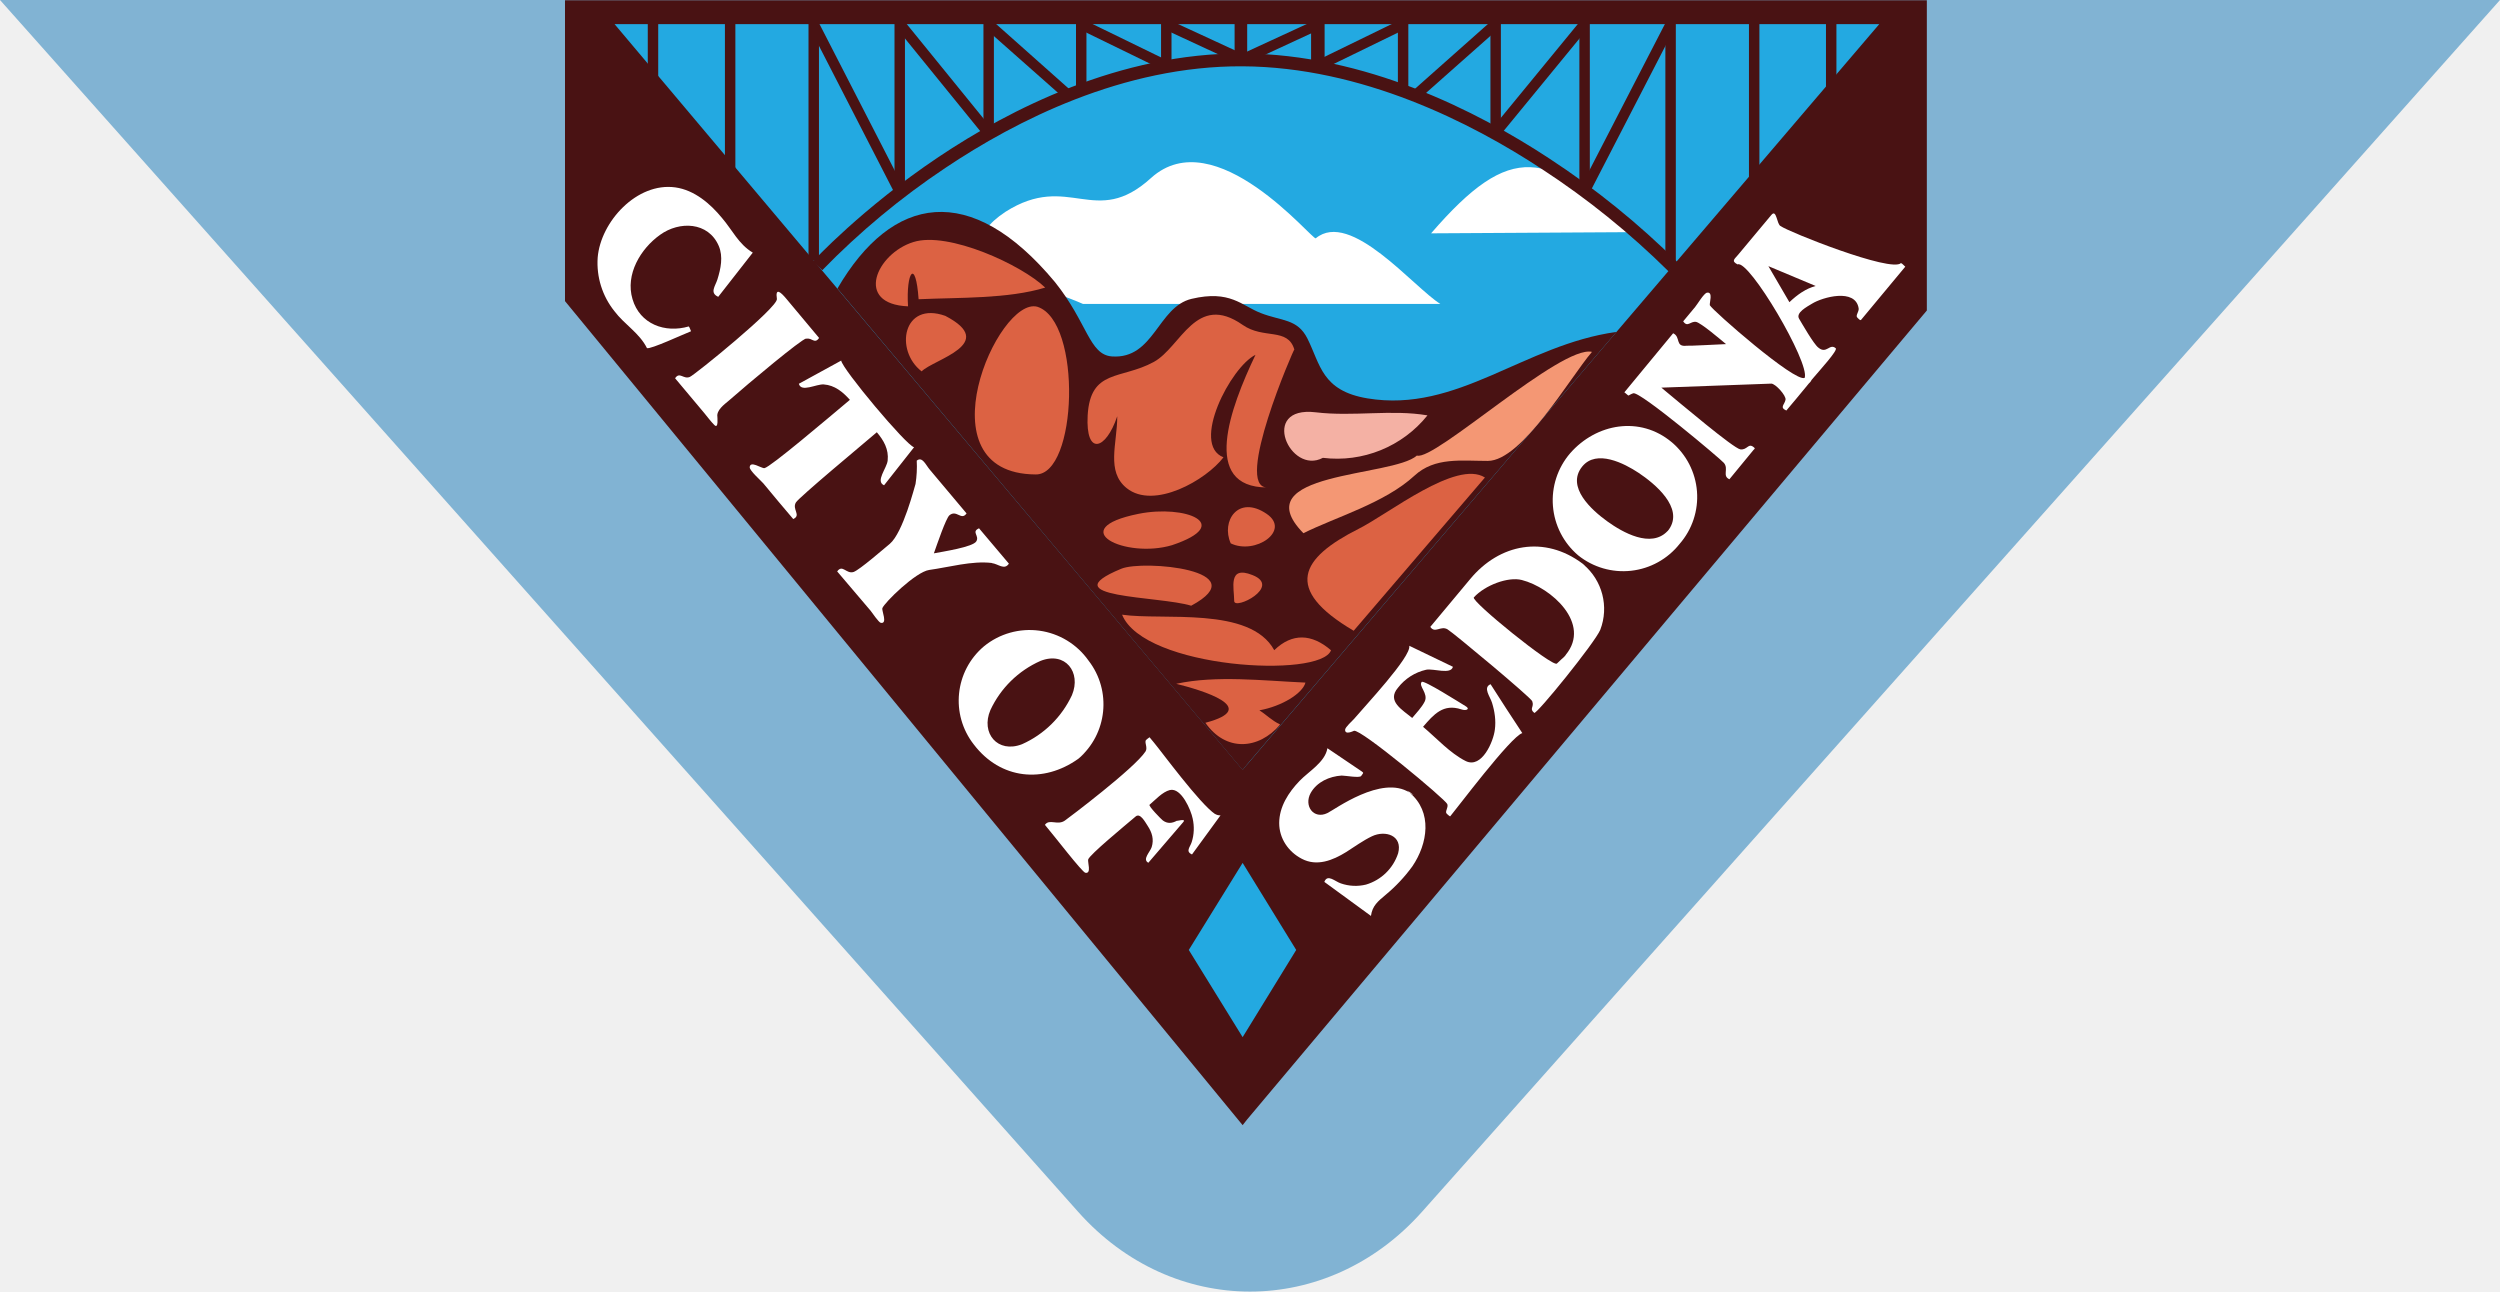
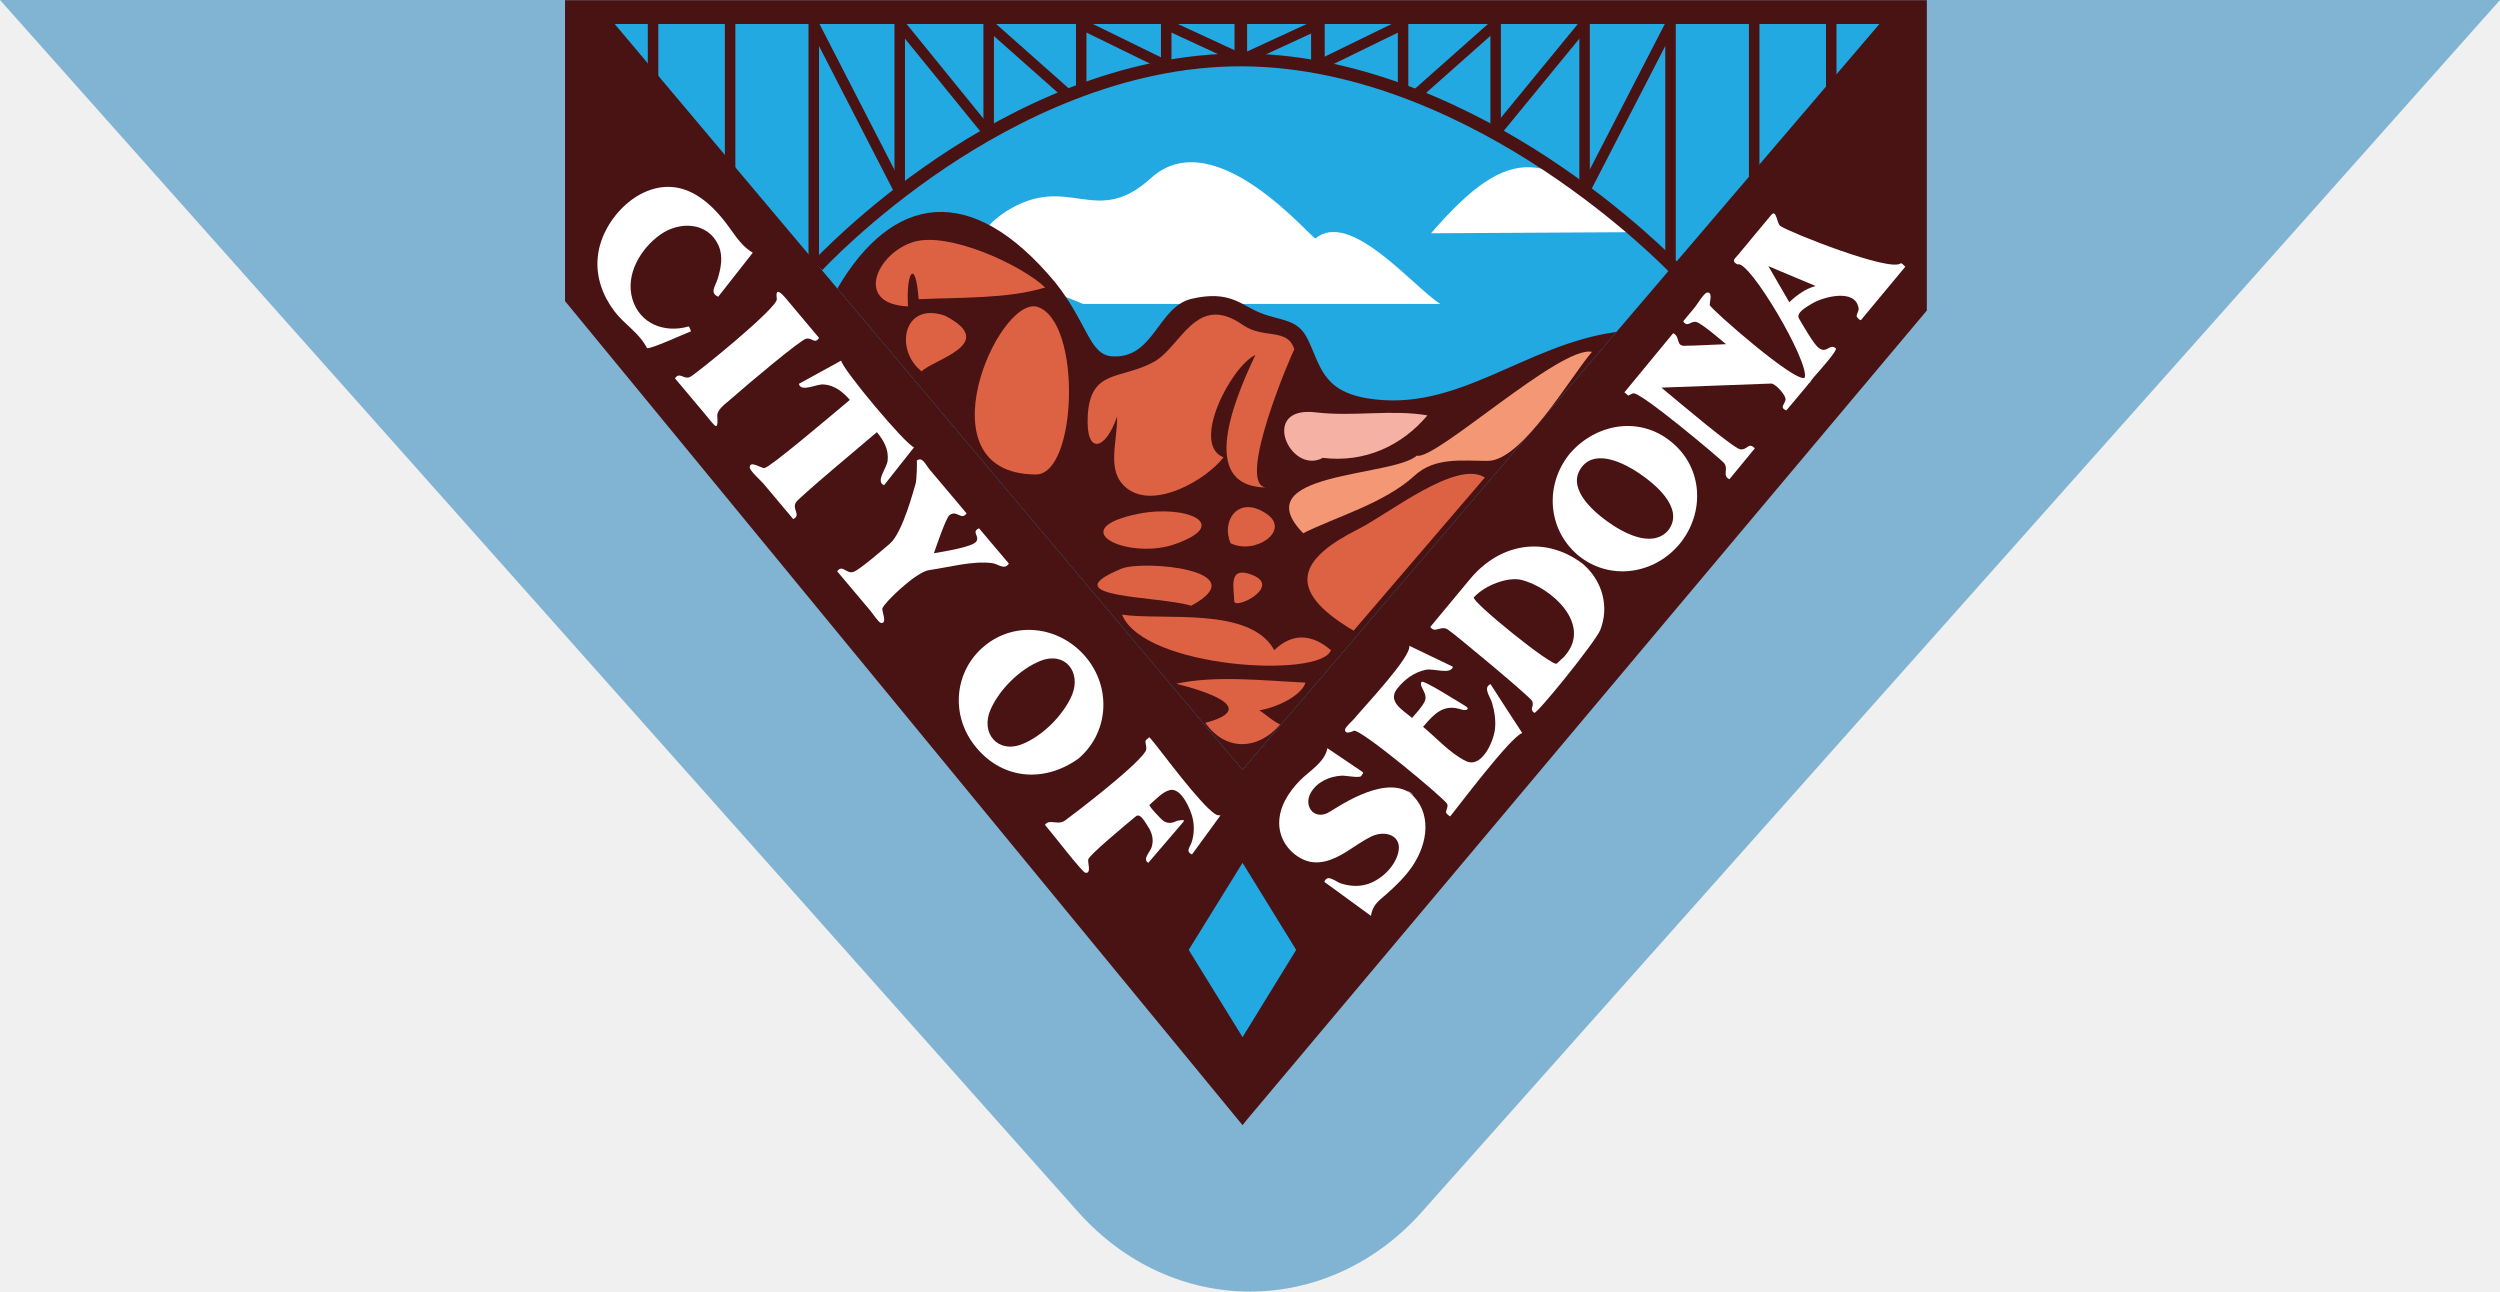
- <svg xmlns="http://www.w3.org/2000/svg" version="1.0" width="186.64" height="96.42">
-   <path fill="#81B3D3" d="M186.64 0H0l80.49 90.47c7.06 7.94 18.6 7.94 25.67 0L186.64 0z" />
-   <path fill="#23A9E1" d="M43.24.72l49.52 58.35 49.33-58z" />
-   <path fill="#FFF" d="M122.02 17.33l-15.18.09c6-6.94 8.7-6.2 15.18-.09zM80.85 22.69h26.68c-1.99-1.23-6.7-7.06-9.3-4.9-.22.19-7.51-8.84-12.3-4.5-4.18 3.8-6.12-.49-10.86 2.52-5.4 3.57 3.12 5.67 5.78 6.88z" />
-   <path fill="#491213" d="M93.1.02H42.18v22.46L92.77 84l.33-.42 50.75-60.4V.02H93.1zm0 57.05l-.33.4L45.88 1.8h94.42l-47.2 55.28z" />
-   <path fill="#491213" d="M92.77 57.48l.33-.41 27.58-32.29c-6.91.95-11.86 6.08-18.6 4.96-3.4-.57-3.5-2.52-4.47-4.46-.75-1.5-1.94-1.3-3.49-1.91-1.44-.56-2.28-1.74-5.16-1.06-2.53.6-2.8 4.52-5.95 4.3-1.7-.13-1.81-2.5-4.25-5.55-6.3-7.57-12.16-6.52-16.24.48l30.24 35.94z" />
-   <path fill="#23A9E1" d="M88.75 70.92l4.02-6.5 4 6.5-4 6.51z" />
-   <path fill="#491213" d="M124.57 20.26a60.1 60.1 0 00-9.46-7.64C109.83 9.15 101.66 5 92.76 4.95 83.84 4.9 75.8 9.04 70.6 12.52a56.86 56.86 0 00-9.21 7.65l-.7-.65c.03-.04 3.65-3.96 9.38-7.8 5.3-3.55 13.54-7.77 22.7-7.73 9.14.05 17.49 4.29 22.89 7.84a61.08 61.08 0 019.6 7.77l-.7.66zM48.36 1.2h.78v6.63h-.78zM54.12.93h.78v12.63h-.78z" />
-   <path fill="#491213" d="M60.36 1.02h.78v18.43h-.78zM66.78.93h.78v13.49h-.78zM73.42.82h.78V10h-.78zM80.33 1.07h.78v5.68h-.78zM86.68.92h.78v4.1h-.78z" />
-   <path fill="#491213" d="M66.85 14.54L60.41 2l.69-.36 6.44 12.54zM73.57 10.27l-6.66-8.2.6-.5 6.67 8.21zM79.52 7.4l-5.97-5.28.52-.59 5.96 5.3zM86.9 5.26l-6.32-3.08.34-.7 6.32 3.08zM92.56 4.8l-5.67-2.63.33-.71 5.67 2.62zM136.32 1.26h.78v5.78h-.78zM130.57.72h.78v12.97h-.78zM124.33 1.26h.78v18.46h-.78zM117.91 1.03h.78v13.24h-.78zM111.27.99h.78V10h-.78zM104.36.68h.78v6.08h-.78zM97.88 1.17h1.01v3.85h-1.01z" />
-   <path fill="#491213" d="M118.67 14.4l-.7-.35 6.4-12.4.7.35zM111.94 10.16l-.6-.5 6.63-8.08.6.5zM105.94 7.4l-.52-.58 5.96-5.29.52.59zM98.57 5.26l-.34-.7 6.32-3.08.34.7zM92.9 4.8l-.32-.71 5.68-2.62.32.7z" />
-   <path fill="#FFF" d="M65.46 32.27c.52.61.9 1.28.81 2.11-.06.58-.94 1.55-.27 1.85l2.24-2.84c-.6-.15-5.36-5.84-5.44-6.47l-3.16 1.73c.17.67 1.3.01 1.86.05.82.06 1.42.56 1.95 1.15-1.73 1.45-5.93 5.02-6.38 5.1-.22.03-1.08-.6-1.1-.06 0 .26.86 1.01 1.02 1.2.74.9 1.48 1.78 2.23 2.66.62-.28-.11-.73.2-1.24.23-.38 4.9-4.27 6.04-5.24zM60.2 25.29c.43-.1.61.43.95-.06L58.7 22.3c-.37-.44-.84-.91-.7.02.08.63-6.12 5.66-6.5 5.82-.48.2-.76-.42-1.1.1l2.18 2.6c.25.3.48.62.75.89.34.34.21-.67.23-.59-.1-.51.52-.95.85-1.23 1.55-1.36 5.4-4.58 5.78-4.64zM51.42 24.37c-1.77.52-3.65-.17-4.2-2.04-.55-1.84.6-3.76 2.06-4.8 1.44-1.04 3.6-.98 4.38.83.34.8.15 1.7-.1 2.5-.16.51-.6 1 .06 1.3l2.58-3.3c-1.06-.63-1.52-1.68-2.3-2.59-.88-1.07-2.06-2.08-3.48-2.28-2.87-.4-5.58 2.56-5.8 5.24a5.76 5.76 0 001.25 4c.75 1 1.87 1.63 2.43 2.76.27.1 2.7-1.03 3.29-1.26-.05-.1-.09-.27-.17-.36-.76.22 0 0 0 0zM90.72 60.78c-1.15-.77-4.03-4.7-4.57-5.34l-.33-.4c-.01-.01-.29.23-.25.2-.17.14.14.57-.05.86-.8 1.24-5.76 4.98-6.02 5.16-.55.39-1.16-.16-1.49.32.72.85 2.78 3.54 3.02 3.58.48.08.15-.81.21-1 .13-.37 2.64-2.44 3.55-3.21.34-.28.7.42.9.72.32.49.47 1 .29 1.57-.12.37-.72.92-.25 1.17l2.61-3.04c.26-.3-.56-.04-.47-.1-.37.2-.71.24-1.06-.02-.1-.07-1.09-1.08-.99-1.17.43-.36.96-.96 1.52-1.1.86-.2 1.58 1.52 1.7 2.13.13.58.11 1.19-.07 1.75-.12.39-.49.7.02.93l2.13-2.92a.7.7 0 01-.4-.1c-.13-.08.14.08 0 0zM80.5 56.65a5.34 5.34 0 00.76-7.34 5.38 5.38 0 00-7.8-1.06 5.31 5.31 0 00-.76 7.33c2 2.62 5.2 2.92 7.8 1.07 1.15-.98-.1.07 0 0zm-.47-4.76a7.45 7.45 0 01-3.73 3.67c-1.82.71-3.1-.83-2.36-2.55a7.45 7.45 0 013.74-3.67c1.85-.73 3.06.85 2.35 2.55-.38.9.07-.17 0 0zM74.05 42.04c.48.06.93.55 1.27.04l-2.23-2.64c-.6.27.05.55-.2.97-.23.43-2.55.78-3.17.9.23-.65.9-2.62 1.16-2.84.54-.45.88.43 1.28-.14l-2.74-3.26c-.31-.36-.56-1.02-.98-.68a8.4 8.4 0 01-.09 1.74c-.08.23-.93 3.63-1.92 4.47-.5.41-2.24 1.93-2.7 2.1-.55.18-.83-.6-1.23-.04L65 45.6c.12.15.6.87.76.9.52.09.06-.9.11-1.09.16-.43 2.5-2.72 3.5-2.86 1.46-.2 3.2-.7 4.68-.52.34.04-.35-.05 0 0z" />
-   <path fill="#DC6243" d="M67.8 22.87c-4.05-.16-2.36-3.95.39-4.8 2.6-.82 8.09 1.71 9.84 3.4-2.78.85-6.39.73-9.45.87-.22-3.12-.95-2.03-.79.53zM68.8 27.72c-2.03-1.57-1.39-5.26 1.77-4.14 4 2.08-.86 3.24-1.76 4.14 0 0 .04-.04 0 0zM77.3 35.42c-8.62-.07-2.8-13.32.14-12.52 3.37 1.08 3 12.62-.14 12.52zM83.4 31.1c-.84 2.5-2.36 2.96-2.2-.08.2-3.5 2.49-2.66 4.94-4 2.04-1.12 3.14-5.21 6.64-2.76 1.56 1.09 3.35.17 3.85 1.83-.02-.09-4.54 10.3-2.03 10.3-4.96 0-2.77-5.92-.87-9.9-1.85.9-4.85 6.7-2.39 7.65-1.28 1.69-5.19 3.94-7.23 2.3-1.55-1.25-.7-3.33-.7-5.35zM87.5 40.7c-3.48 1.04-8.12-1.21-2.5-2.34 3.48-.7 7.18.77 2.5 2.34.15-.05-.12.04 0 0zM91.88 40.56c-.74-1.66.56-3.64 2.68-2.2 1.84 1.25-.86 3.1-2.69 2.2zM88.93 45.22c-2.41-.74-10.54-.56-5.22-2.76 1.64-.68 10.16.1 5.22 2.76zM92.14 44.87c0-.96-.5-2.68 1.36-1.94 2.23.87-1.36 2.65-1.36 1.94 0 0 0-.17 0 0zM99.36 48.54c-1.43-1.23-2.89-1.3-4.23 0-1.8-3.3-8.31-2.2-11.36-2.65 1.64 4.03 14.86 4.78 15.6 2.65zM97.46 50.96c-3.15-.14-6.67-.56-9.65.09 1.86.46 6.4 1.8 2.18 2.91 1.51 2.17 3.97 2.03 5.58.13-.66-.32-1.01-.72-1.55-1.06 1.67-.3 3.23-1.26 3.44-2.07z" />
-   <g>
-     <path fill="#DC6243" d="M101.06 47.09c-5.3-3.12-3.95-5.43.35-7.6 2.25-1.12 7.32-5.2 9.45-3.84l-9.8 11.44z" />
-   </g>
-   <g>
-     <path fill="#F49774" d="M97.3 39.8c-4.49-4.6 6.68-4.17 8.48-5.79 1.3.44 10.77-8.28 13.07-7.74-1.66 1.94-5.22 8.14-7.78 8.14-1.96 0-3.95-.3-5.47 1.1-2.22 2.05-5.9 3.1-8.3 4.3z" />
-   </g>
-   <g>
-     <path fill="#F4B1A4" d="M98.76 34.18c-2.46 1.32-4.77-3.9-.54-3.4 2.81.34 5.66-.23 8.35.23a8.66 8.66 0 01-7.81 3.17z" />
-   </g>
-   <g>
-     <path fill="#491213" d="M92.17 1.43h.94v3.31h-.94z" />
-   </g>
-   <g>
-     <path fill="#FFF" d="M111.39 52.47c.2.64.3 1.33.21 2-.1.88-.97 2.93-2.17 2.35-1.17-.58-2.2-1.73-3.19-2.56.8-.93 1.51-1.75 2.86-1.3.37.13.69-.03.3-.25-.4-.24-3.12-1.97-3.26-1.8-.27.3.52.86.22 1.47-.23.45-.61.83-.93 1.22-.72-.6-1.93-1.25-1.06-2.26a3.69 3.69 0 012.1-1.34c.56-.11 1.84.39 2-.22l-3.26-1.57c.18.8-3.34 4.53-4.13 5.47-.11.13-.65.6-.66.8-.01.42.62.09.66.08.48-.18 6.81 5.1 6.97 5.47.1.28-.22.57-.03.73-.01-.01.23.22.25.18.4-.46 4.53-5.97 5.38-6.21-.8-1.22-1.6-2.43-2.37-3.65-.6.25-.02.94.11 1.39zM105.23 59.17c-2.08-1.34-5.6 1.28-6.13 1.53-1.03.5-1.78-.54-1.25-1.5.47-.83 1.4-1.24 2.31-1.3.28 0 1.35.2 1.46.03.13-.2.23-.22.04-.34l-2.56-1.73c-.18 1.05-1.39 1.72-2.08 2.44-.82.85-1.52 1.93-1.52 3.15 0 1.14.68 2.14 1.68 2.66 1.13.6 2.32.12 3.32-.5.63-.4 1.26-.86 1.93-1.18 1-.47 2.3-.06 1.95 1.27a3.6 3.6 0 01-2.4 2.34 3.3 3.3 0 01-1.88-.09c-.43-.14-1-.73-1.23-.11l3.48 2.54c.1-.76.53-1.1 1.09-1.57a11.7 11.7 0 002-2.13c1.15-1.69 1.53-4.06-.21-5.51zM105.23 59.17c.92.6-.6-.5 0 0zM134.46 21.86zM141.92 19.64c-.73.73-8.42-2.34-8.98-2.76-.3-.11-.3-1.32-.7-.83l-1.22 1.46-1.26 1.51c-.26.32-.54.46-.04.72.84-.41 5.42 7.35 5.01 8.47-.72.37-6.91-5.06-7.08-5.42-.05-.15.27-1.02-.21-.94-.23.03-.74.9-.89 1.07l-.89 1.07c.33.48.52-.02.96.04.38.08 1.84 1.33 2.24 1.66-.72.03-2.68.14-2.93.12-.9.11-.43-.66-1.02-.93l-2.28 2.76-1.32 1.6c-.06.07-.05.04.05.12.33.27.1.17.57 0 .5-.17 6.56 4.94 6.77 5.2.38.45-.15.97.41 1.22l1.8-2.19c.1-.1.14-.1.02-.2-.42-.35-.47.22-1 .16-.53-.09-4.4-3.37-5.9-4.61l8.2-.3c.3-.02 1.14.9 1.07 1.21-.08.38-.46.56.06.8.48-.58.98-1.15 1.45-1.74l.23-.28a.74.74 0 00.21-.27l.17-.2c.42-.5 1.8-2.01 1.63-2.16-.46-.4-.68.47-1.3-.05-.34-.25-1.22-1.79-1.44-2.16-.26-.45.61-.9.97-1.12.77-.48 3.24-1.18 3.48.35.04.25-.27.55-.09.7.05.04.2.24.27.16l3.3-3.97c-.1-.08-.2-.22-.32-.27zm-7.37 2.16c.07-.05.15-.1 0 0l-.09.05c.02 0 .05-.03.08-.05-.34.22-.66.48-.95.76l-1.57-2.69 3.53 1.48c-.36.1-.7.25-1 .45zM124.8 33.01c-2.37-1.98-5.63-1.4-7.58.83a5.39 5.39 0 00.6 7.62 5.37 5.37 0 007.57-.85 5.34 5.34 0 00-.59-7.6zm-.28 6.62l-.03.02c-1.23 1.3-3.35.1-4.5-.73s-3.11-2.57-1.86-4.1c1.06-1.29 3.13-.23 4.2.48 1.2.8 3.4 2.6 2.27 4.22l-.08.1z" />
-     <path fill="#FFF" d="M124.8 33.01c1.17.96-.25-.2 0 0zM124.5 39.65l.02-.02a1.53 1.53 0 00-.03.02zM118.2 42.14c.12.09.28.22-.05-.06-2.84-2.13-6.2-1.5-8.4 1.16l-2.97 3.56c.35.52.77-.11 1.28.18.43.25 6.24 5.1 6.33 5.37.17.45-.25.54.15.87.17.14 4.53-5.24 4.93-6.2a4.34 4.34 0 00-1.26-4.88zm-1.3 6.75c-.25.3-.05.05-.67.65-.31.3-6.44-4.67-6.2-4.94.84-.92 2.57-1.56 3.58-1.3 2.2.56 5.21 3.26 3.28 5.59z" />
+ <svg xmlns="http://www.w3.org/2000/svg" version="1.0" id="Layer_1" x="0px" y="0px" width="186.643px" height="96.425px" viewBox="0 0 186.643 96.425" enable-background="new 0 0 186.643 96.425" xml:space="preserve">
+   <g id="Layer_2">
+     <path fill="#81B3D3" d="M186.643,0H0l80.486,90.474c7.061,7.936,18.61,7.936,25.67,0L186.643,0z" />
+     <g>
+       <g>
+         <polygon fill="#23A9E1" points="43.242,0.721 92.765,59.071 142.089,1.074    " />
+       </g>
+       <g>
+         <path fill="#FFFFFF" d="M122.023,17.332c-5.062,0.028-10.124,0.056-15.187,0.084C112.837,10.485,115.533,11.226,122.023,17.332L122.023,17.332z" />
+       </g>
+       <g>
+         <path fill="#FFFFFF" d="M80.849,22.69c8.895,0,17.786,0,26.68,0c-1.985-1.233-6.708-7.059-9.308-4.893 c-0.212,0.178-7.505-8.848-12.296-4.499c-4.179,3.799-6.12-0.498-10.857,2.511C69.669,19.379,78.188,21.484,80.849,22.69 L80.849,22.69z" />
+       </g>
+       <path fill="#491213" d="M93.104,0.016h-50.92v22.463l50.581,61.522l0.339-0.424l50.748-60.394V0.016H93.104z M93.104,57.068 l-0.339,0.409L45.892,1.793h47.211h47.208L93.104,57.068z" />
+       <path fill="#491213" d="M92.765,57.477l0.339-0.409L120.68,24.78c-6.913,0.949-11.864,6.077-18.604,4.956 c-3.396-0.564-3.498-2.514-4.469-4.456c-0.746-1.493-1.937-1.303-3.487-1.91c-1.442-0.565-2.277-1.738-5.162-1.061 c-2.528,0.593-2.807,4.518-5.952,4.293c-1.689-0.121-1.811-2.497-4.244-5.539c-6.302-7.571-12.158-6.523-16.247,0.475 L92.765,57.477z" />
+       <g>
+         <polygon fill="#23A9E1" points="88.745,70.916 92.765,64.416 96.769,70.916 92.765,77.43    " />
+       </g>
+       <g>
+         <path fill="#491213" d="M124.567,20.258c-0.035-0.039-3.714-3.86-9.46-7.639c-5.281-3.474-13.444-7.624-22.346-7.667 C83.84,4.903,75.79,9.039,70.605,12.518c-5.632,3.78-9.18,7.61-9.215,7.648l-0.706-0.649c0.036-0.04,3.661-3.954,9.387-7.796 c5.298-3.554,13.54-7.774,22.696-7.729c9.144,0.044,17.493,4.287,22.888,7.837c5.832,3.839,9.57,7.727,9.606,7.766 L124.567,20.258z" />
+       </g>
+       <g>
+         <rect x="48.363" y="1.2" fill="#491213" width="0.783" height="6.627" />
+       </g>
+       <g>
+         <rect x="54.116" y="0.933" fill="#491213" width="0.783" height="12.634" />
+       </g>
+       <g>
+         <rect x="60.363" y="1.017" fill="#491213" width="0.784" height="18.43" />
+       </g>
+       <g>
+         <rect x="66.779" y="0.933" fill="#491213" width="0.783" height="13.495" />
+       </g>
+       <g>
+         <rect x="73.42" y="0.819" fill="#491213" width="0.784" height="9.18" />
+       </g>
+       <g>
+         <rect x="80.33" y="1.074" fill="#491213" width="0.782" height="5.683" />
+       </g>
+       <g>
+         <rect x="86.676" y="0.918" fill="#491213" width="0.783" height="4.104" />
+       </g>
+       <g>
+         <rect x="56.928" y="7.699" transform="matrix(-0.4571 -0.8894 0.8894 -0.4571 86.0255 68.6893)" fill="#491213" width="14.095" height="0.784" />
+       </g>
+       <g>
+         <rect x="65.248" y="5.536" transform="matrix(-0.6306 -0.7761 0.7761 -0.6306 110.4178 64.4075)" fill="#491213" width="10.575" height="0.783" />
+       </g>
+       <g>
+         <rect x="72.811" y="4.074" transform="matrix(-0.7484 -0.6633 0.6633 -0.7484 131.3064 58.7461)" fill="#491213" width="7.972" height="0.783" />
+       </g>
+       <g>
+         <rect x="80.394" y="2.974" transform="matrix(-0.8984 -0.4393 0.4393 -0.8984 157.8131 43.247)" fill="#491213" width="7.032" height="0.783" />
+       </g>
+       <g>
+         <rect x="86.769" y="2.738" transform="matrix(-0.9076 -0.4199 0.4199 -0.9076 170.1622 43.7135)" fill="#491213" width="6.246" height="0.783" />
+       </g>
+       <g>
+         <rect x="136.324" y="1.257" fill="#491213" width="0.783" height="5.781" />
+       </g>
+       <g>
+         <rect x="130.571" y="0.721" fill="#491213" width="0.784" height="12.973" />
+       </g>
+       <g>
+         <rect x="124.325" y="1.257" fill="#491213" width="0.782" height="18.458" />
+       </g>
+       <g>
+         <rect x="117.909" y="1.031" fill="#491213" width="0.782" height="13.241" />
+       </g>
+       <g>
+         <rect x="111.268" y="0.989" fill="#491213" width="0.783" height="9.011" />
+       </g>
+       <g>
+         <rect x="104.358" y="0.679" fill="#491213" width="0.783" height="6.078" />
+       </g>
+       <g>
+         <rect x="97.883" y="1.172" fill="#491213" width="1.015" height="3.85" />
+       </g>
+       <g>
+         <rect x="121.129" y="1.052" transform="matrix(-0.8889 -0.4582 0.4582 -0.8889 225.8566 70.8436)" fill="#491213" width="0.782" height="13.956" />
+       </g>
+       <g>
+         <rect x="114.566" y="0.643" transform="matrix(-0.7732 -0.6342 0.6342 -0.7732 200.1183 83.3156)" fill="#491213" width="0.783" height="10.461" />
+       </g>
+       <g>
+         <rect x="108.268" y="0.475" transform="matrix(-0.6634 -0.7482 0.7482 -0.6634 177.4106 88.722)" fill="#491213" width="0.783" height="7.97" />
+       </g>
+       <g>
+         <rect x="101.169" y="-0.154" transform="matrix(-0.4385 -0.8987 0.8987 -0.4385 143.0711 96.1146)" fill="#491213" width="0.784" height="7.032" />
+       </g>
+       <g>
+         <rect x="95.196" y="0.013" transform="matrix(-0.4191 -0.908 0.908 -0.4191 132.7973 91.2395)" fill="#491213" width="0.783" height="6.246" />
+       </g>
+       <g>
+         <g>
+           <path fill="#FFFFFF" d="M65.464,32.265c0.513,0.618,0.891,1.284,0.806,2.116c-0.059,0.579-0.936,1.55-0.27,1.846 c0.747-0.945,1.495-1.889,2.242-2.834c-0.602-0.151-5.365-5.848-5.442-6.472c-1.053,0.578-2.106,1.156-3.159,1.734 c0.164,0.661,1.294,0.005,1.854,0.046c0.828,0.06,1.425,0.56,1.953,1.152c-1.728,1.449-5.931,5.017-6.374,5.09 c-0.226,0.036-1.088-0.601-1.101-0.056c-0.006,0.262,0.852,1.014,1.015,1.21c0.743,0.884,1.485,1.769,2.229,2.653 c0.619-0.282-0.11-0.732,0.205-1.243C59.654,37.133,64.323,33.24,65.464,32.265L65.464,32.265z" />
+         </g>
+         <g>
+           <path fill="#FFFFFF" d="M60.191,25.285c0.443-0.095,0.624,0.434,0.958-0.056c-0.816-0.973-1.633-1.945-2.449-2.917 c-0.371-0.442-0.84-0.916-0.706,0.018c0.089,0.63-6.113,5.664-6.493,5.82c-0.479,0.197-0.758-0.417-1.109,0.097 c0.731,0.869,1.461,1.739,2.193,2.608c0.246,0.292,0.477,0.612,0.747,0.882c0.339,0.339,0.208-0.672,0.224-0.585 c-0.091-0.513,0.527-0.948,0.855-1.228C55.956,28.563,59.809,25.336,60.191,25.285z" />
+         </g>
+         <g>
+           <path fill="#FFFFFF" d="M51.42,24.368c-1.767,0.523-3.65-0.164-4.207-2.042c-0.543-1.835,0.614-3.757,2.071-4.801 c1.439-1.032,3.589-0.97,4.373,0.838c0.346,0.799,0.158,1.706-0.094,2.502c-0.16,0.506-0.597,1,0.056,1.289 c0.86-1.096,1.721-2.19,2.581-3.286c-1.055-0.633-1.518-1.683-2.3-2.595c-0.882-1.071-2.064-2.079-3.482-2.284 c-2.87-0.406-5.574,2.556-5.795,5.245c-0.136,1.457,0.374,2.848,1.246,4.001c0.75,0.994,1.868,1.623,2.435,2.754 c0.262,0.095,2.705-1.033,3.286-1.255C51.538,24.623,51.501,24.459,51.42,24.368C50.659,24.594,51.42,24.368,51.42,24.368z" />
+         </g>
+         <g>
+           <path fill="#FFFFFF" d="M90.72,60.777c-1.15-0.768-4.025-4.689-4.573-5.341c-0.108-0.13-0.219-0.261-0.329-0.392 c-0.011-0.014-0.284,0.225-0.246,0.191c-0.173,0.145,0.134,0.573-0.052,0.864c-0.793,1.241-5.758,4.983-6.016,5.163 c-0.556,0.384-1.164-0.159-1.489,0.316c0.719,0.854,2.78,3.543,3.019,3.582c0.479,0.078,0.148-0.815,0.211-1 c0.123-0.369,2.633-2.445,3.549-3.211c0.336-0.281,0.688,0.426,0.888,0.723c0.327,0.484,0.474,1,0.298,1.568 c-0.116,0.37-0.717,0.92-0.25,1.174c0.619-0.723,2.361-2.754,2.613-3.049c0.252-0.293-0.566-0.037-0.469-0.087 c-0.37,0.191-0.718,0.235-1.063-0.028c-0.096-0.071-1.089-1.082-0.99-1.166c0.431-0.361,0.959-0.963,1.517-1.1 c0.862-0.213,1.582,1.516,1.709,2.129c0.121,0.578,0.104,1.186-0.076,1.75c-0.124,0.387-0.487,0.696,0.018,0.93 c0.712-0.974,1.422-1.946,2.131-2.92C90.974,60.88,90.842,60.848,90.72,60.777C90.593,60.692,90.859,60.847,90.72,60.777z" />
+         </g>
+         <g>
+           <path fill="#FFFFFF" d="M80.496,56.646c2.205-1.855,2.482-5.053,0.769-7.339c-1.867-2.489-5.371-3.096-7.804-1.052 c-2.204,1.854-2.489,5.047-0.758,7.325C74.694,58.201,77.902,58.498,80.496,56.646C81.652,55.671,80.397,56.716,80.496,56.646z M80.031,51.893c-0.647,1.51-2.201,3.063-3.732,3.667c-1.818,0.715-3.1-0.827-2.36-2.553c0.65-1.516,2.203-3.057,3.737-3.666 C79.528,48.606,80.742,50.187,80.031,51.893C79.65,52.783,80.102,51.724,80.031,51.893z" />
+         </g>
+         <g>
+           <path fill="#FFFFFF" d="M74.052,42.037c0.475,0.06,0.926,0.55,1.269,0.042c-0.742-0.879-1.484-1.758-2.228-2.637 c-0.595,0.269,0.047,0.549-0.194,0.971c-0.244,0.427-2.56,0.781-3.176,0.89c0.224-0.644,0.895-2.615,1.157-2.835 c0.544-0.445,0.883,0.432,1.283-0.141c-0.915-1.084-1.829-2.169-2.743-3.253c-0.31-0.366-0.559-1.028-0.98-0.68 c0.038-0.031,0.006,1.472-0.089,1.733c-0.086,0.236-0.936,3.638-1.926,4.47c-0.493,0.414-2.237,1.934-2.702,2.097 c-0.541,0.189-0.825-0.598-1.22-0.038c0.83,0.986,1.661,1.971,2.491,2.957c0.125,0.148,0.602,0.863,0.767,0.893 c0.521,0.094,0.06-0.893,0.113-1.086c0.151-0.431,2.5-2.719,3.497-2.859C70.832,42.356,72.571,41.859,74.052,42.037 C74.391,42.079,73.7,41.994,74.052,42.037z" />
+         </g>
+       </g>
+       <g>
+         <path fill="#DC6243" d="M67.792,22.874c-4.043-0.167-2.351-3.954,0.395-4.808c2.611-0.813,8.089,1.717,9.843,3.398 c-2.783,0.855-6.386,0.732-9.447,0.874C68.357,19.218,67.625,20.306,67.792,22.874L67.792,22.874z" />
+       </g>
+       <g>
+         <path fill="#DC6243" d="M68.807,27.724c-2.04-1.579-1.396-5.266,1.763-4.146C74.575,25.662,69.714,26.817,68.807,27.724 C68.807,27.724,68.849,27.682,68.807,27.724z" />
+       </g>
+       <g>
+         <path fill="#DC6243" d="M77.295,35.423c-8.62-0.071-2.792-13.322,0.141-12.521C80.809,23.975,80.431,35.524,77.295,35.423 L77.295,35.423z" />
+       </g>
+       <g>
+         <path fill="#DC6243" d="M83.401,31.094c-0.84,2.501-2.361,2.968-2.192-0.07c0.194-3.503,2.479-2.662,4.93-4.004 c2.04-1.119,3.139-5.214,6.641-2.765c1.562,1.093,3.352,0.179,3.851,1.833c-0.025-0.084-4.545,10.308-2.031,10.308 c-4.961,0-2.773-5.922-0.874-9.899c-1.847,0.885-4.842,6.688-2.382,7.643c-1.281,1.686-5.194,3.945-7.234,2.298 C82.558,35.189,83.418,33.113,83.401,31.094L83.401,31.094z" />
+       </g>
+       <g>
+         <path fill="#DC6243" d="M87.505,40.697c-3.489,1.046-8.122-1.207-2.51-2.34C88.478,37.653,92.182,39.135,87.505,40.697 C87.646,40.655,87.377,40.74,87.505,40.697z" />
+       </g>
+       <g>
+         <path fill="#DC6243" d="M91.875,40.556c-0.736-1.658,0.562-3.635,2.68-2.199C96.402,39.609,93.704,41.463,91.875,40.556 L91.875,40.556z" />
+       </g>
+       <g>
+         <path fill="#DC6243" d="M88.929,45.224c-2.411-0.747-10.537-0.561-5.218-2.764C85.351,41.781,93.865,42.558,88.929,45.224 L88.929,45.224z" />
+       </g>
+       <g>
+         <path fill="#DC6243" d="M92.144,44.871c-0.007-0.96-0.512-2.679,1.354-1.946C95.733,43.804,92.144,45.576,92.144,44.871 C92.144,44.871,92.144,44.702,92.144,44.871z" />
+       </g>
+       <g>
+         <path fill="#DC6243" d="M99.363,48.538c-1.437-1.227-2.891-1.295-4.229,0c-1.795-3.293-8.318-2.19-11.366-2.651 C85.406,49.916,98.632,50.667,99.363,48.538L99.363,48.538z" />
+       </g>
+       <g>
+         <path fill="#DC6243" d="M97.46,50.962c-3.151-0.146-6.671-0.563-9.646,0.084c1.86,0.466,6.396,1.795,2.172,2.918 c1.515,2.168,3.973,2.029,5.584,0.127c-0.655-0.322-1.01-0.719-1.552-1.057C95.69,52.731,97.252,51.767,97.46,50.962 L97.46,50.962z" />
+       </g>
+       <g>
+         <path fill="#DC6243" d="M101.056,47.085c-5.288-3.112-3.95-5.427,0.354-7.586c2.254-1.131,7.324-5.208,9.447-3.85 C107.589,39.461,104.322,43.273,101.056,47.085L101.056,47.085z" />
+       </g>
+       <g>
+         <path fill="#F49774" d="M97.291,39.809c-4.479-4.601,6.689-4.178,8.487-5.796c1.311,0.437,10.768-8.283,13.071-7.741 c-1.655,1.941-5.22,8.136-7.775,8.136c-1.964,0-3.95-0.292-5.472,1.107C103.378,37.563,99.694,38.605,97.291,39.809 L97.291,39.809z" />
+       </g>
+       <g>
+         <path fill="#F4B1A4" d="M98.758,34.183c-2.453,1.319-4.772-3.907-0.537-3.398c2.813,0.338,5.662-0.237,8.348,0.226 C104.642,33.302,101.863,34.564,98.758,34.183L98.758,34.183z" />
+       </g>
+       <g>
+         <rect x="92.167" y="1.426" fill="#491213" width="0.938" height="3.313" />
+       </g>
+       <g>
+         <g>
+           <path fill="#FFFFFF" d="M111.39,52.466c0.191,0.648,0.299,1.332,0.215,2.009c-0.107,0.873-0.979,2.925-2.173,2.34 c-1.169-0.573-2.194-1.728-3.188-2.552c0.802-0.936,1.507-1.749,2.854-1.295c0.37,0.123,0.688-0.036,0.299-0.262 c-0.405-0.234-3.114-1.965-3.261-1.799c-0.271,0.311,0.528,0.868,0.221,1.473c-0.229,0.447-0.61,0.834-0.932,1.219 c-0.72-0.607-1.923-1.253-1.057-2.256c0.542-0.66,1.25-1.172,2.098-1.342c0.565-0.114,1.841,0.389,2.006-0.224 c-1.087-0.522-2.172-1.044-3.258-1.565c0.177,0.799-3.349,4.525-4.131,5.464c-0.113,0.137-0.658,0.609-0.664,0.797 c-0.009,0.429,0.622,0.097,0.657,0.084c0.486-0.18,6.816,5.109,6.973,5.471c0.1,0.281-0.221,0.574-0.029,0.732 c-0.011-0.01,0.228,0.216,0.253,0.184c0.391-0.468,4.522-5.975,5.374-6.217c-0.794-1.215-1.588-2.43-2.368-3.652 C110.689,51.333,111.26,52.024,111.39,52.466z" />
+         </g>
+         <g>
+           <path fill="#FFFFFF" d="M105.229,59.169c-2.077-1.34-5.596,1.279-6.125,1.531c-1.039,0.492-1.789-0.543-1.251-1.502 c0.469-0.83,1.393-1.234,2.31-1.289c0.277-0.017,1.35,0.198,1.459,0.026c0.13-0.202,0.228-0.22,0.042-0.345 c-0.856-0.579-1.712-1.156-2.567-1.734c-0.176,1.055-1.385,1.727-2.076,2.441c-0.823,0.854-1.52,1.93-1.52,3.156 c0,1.135,0.679,2.142,1.677,2.66c1.136,0.592,2.317,0.116,3.324-0.511c0.627-0.392,1.254-0.856,1.924-1.171 c0.996-0.467,2.304-0.062,1.953,1.27c-0.282,1.073-1.351,2.061-2.405,2.34c-0.616,0.164-1.27,0.109-1.872-0.09 c-0.432-0.142-0.993-0.734-1.23-0.111c1.161,0.846,2.321,1.691,3.482,2.537c0.103-0.76,0.522-1.09,1.086-1.564 c0.735-0.645,1.438-1.32,1.994-2.13C106.593,62.99,106.972,60.621,105.229,59.169z" />
+         </g>
+         <g>
+           <path fill="#FFFFFF" d="M105.229,59.169C106.154,59.767,104.638,58.675,105.229,59.169L105.229,59.169z" />
+         </g>
+         <g>
+           <path fill="#FFFFFF" d="M134.462,21.855C134.455,21.859,134.455,21.859,134.462,21.855L134.462,21.855z" />
+         </g>
+         <g>
+           <path fill="#FFFFFF" d="M141.92,19.645c-0.729,0.729-8.42-2.341-8.982-2.764c-0.29-0.116-0.3-1.321-0.705-0.833 c-0.404,0.488-0.81,0.976-1.216,1.463c-0.418,0.505-0.837,1.009-1.256,1.513c-0.26,0.314-0.537,0.458-0.038,0.72 c0.837-0.419,5.417,7.346,5.008,8.461c-0.725,0.376-6.915-5.057-7.081-5.415c-0.052-0.146,0.273-1.021-0.211-0.945 c-0.229,0.036-0.743,0.896-0.889,1.072c-0.297,0.357-0.592,0.715-0.889,1.072c0.332,0.485,0.517-0.021,0.959,0.042 c0.383,0.077,1.844,1.331,2.241,1.664c-0.725,0.027-2.685,0.131-2.934,0.113c-0.903,0.112-0.422-0.663-1.015-0.931 c-0.759,0.922-1.52,1.843-2.277,2.764c-0.441,0.536-0.885,1.072-1.326,1.607c-0.054,0.065-0.047,0.032,0.05,0.112 c0.33,0.273,0.104,0.168,0.568,0.006c0.506-0.177,6.559,4.931,6.776,5.19c0.377,0.45-0.154,0.975,0.411,1.221 c0.6-0.728,1.198-1.457,1.798-2.184c0.091-0.11,0.141-0.1,0.021-0.198c-0.427-0.353-0.476,0.212-1.002,0.154 c-0.533-0.089-4.395-3.369-5.895-4.61c1.822-0.068,7.291-0.271,8.199-0.304c0.3-0.011,1.139,0.896,1.068,1.216 c-0.081,0.378-0.463,0.558,0.054,0.794c0.479-0.575,0.985-1.149,1.456-1.734l0,0l0.227-0.282 c0.076-0.052,0.146-0.145,0.21-0.265l0.168-0.211c0.425-0.485,1.8-2.006,1.635-2.15c-0.461-0.4-0.685,0.466-1.298-0.054 c-0.348-0.249-1.223-1.788-1.443-2.162c-0.264-0.449,0.608-0.897,0.964-1.119c0.776-0.482,3.247-1.183,3.482,0.348 c0.04,0.258-0.271,0.55-0.084,0.704c0.044,0.037,0.204,0.242,0.27,0.163c0.163-0.197,2.361-2.843,3.3-3.969 C142.146,19.832,142.037,19.69,141.92,19.645z M134.546,21.801C134.623,21.752,134.699,21.703,134.546,21.801 c-0.051,0.032-0.074,0.047-0.084,0.054c0.014-0.008,0.047-0.03,0.082-0.052c-0.345,0.22-0.668,0.473-0.958,0.761 c-0.521-0.897-1.044-1.795-1.564-2.693c1.177,0.491,2.352,0.985,3.524,1.481C135.192,21.45,134.855,21.605,134.546,21.801z" />
+         </g>
+         <g>
+           <path fill="#FFFFFF" d="M124.801,33.012c-2.375-1.979-5.63-1.404-7.586,0.832c-1.903,2.312-1.712,5.663,0.605,7.615 c2.339,1.926,5.67,1.438,7.572-0.846C127.29,38.31,127.16,34.945,124.801,33.012z M124.52,39.626 c-0.019,0.02-0.025,0.027-0.026,0.027c-1.232,1.292-3.358,0.096-4.505-0.731c-1.146-0.829-3.111-2.57-1.856-4.104 c1.056-1.287,3.124-0.231,4.191,0.482c1.2,0.803,3.412,2.596,2.276,4.216C124.674,39.426,124.726,39.368,124.52,39.626z" />
+         </g>
+         <g>
+           <path fill="#FFFFFF" d="M124.801,33.012C125.972,33.971,124.548,32.801,124.801,33.012L124.801,33.012z" />
+         </g>
+         <g>
+           <path fill="#FFFFFF" d="M124.492,39.653c0.009-0.01,0.018-0.018,0.026-0.027c0.029-0.037,0.056-0.073,0.08-0.11 C124.549,39.577,124.488,39.653,124.492,39.653z" />
+         </g>
+         <g>
+           <path fill="#FFFFFF" d="M118.209,42.136c0.112,0.094,0.273,0.224-0.063-0.057c-2.835-2.127-6.194-1.504-8.402,1.157 c-0.988,1.189-1.976,2.378-2.961,3.567c0.351,0.512,0.763-0.118,1.273,0.176c0.436,0.25,6.244,5.101,6.339,5.366 c0.164,0.458-0.255,0.548,0.144,0.875c0.172,0.143,4.536-5.245,4.935-6.191C120.164,45.274,119.614,43.351,118.209,42.136z M116.891,48.89c-0.24,0.296-0.044,0.054-0.665,0.65c-0.306,0.293-6.438-4.675-6.192-4.944c0.835-0.918,2.567-1.556,3.577-1.297 C115.801,43.859,118.824,46.559,116.891,48.89z" />
+         </g>
+       </g>
+     </g>
  </g>
</svg>
